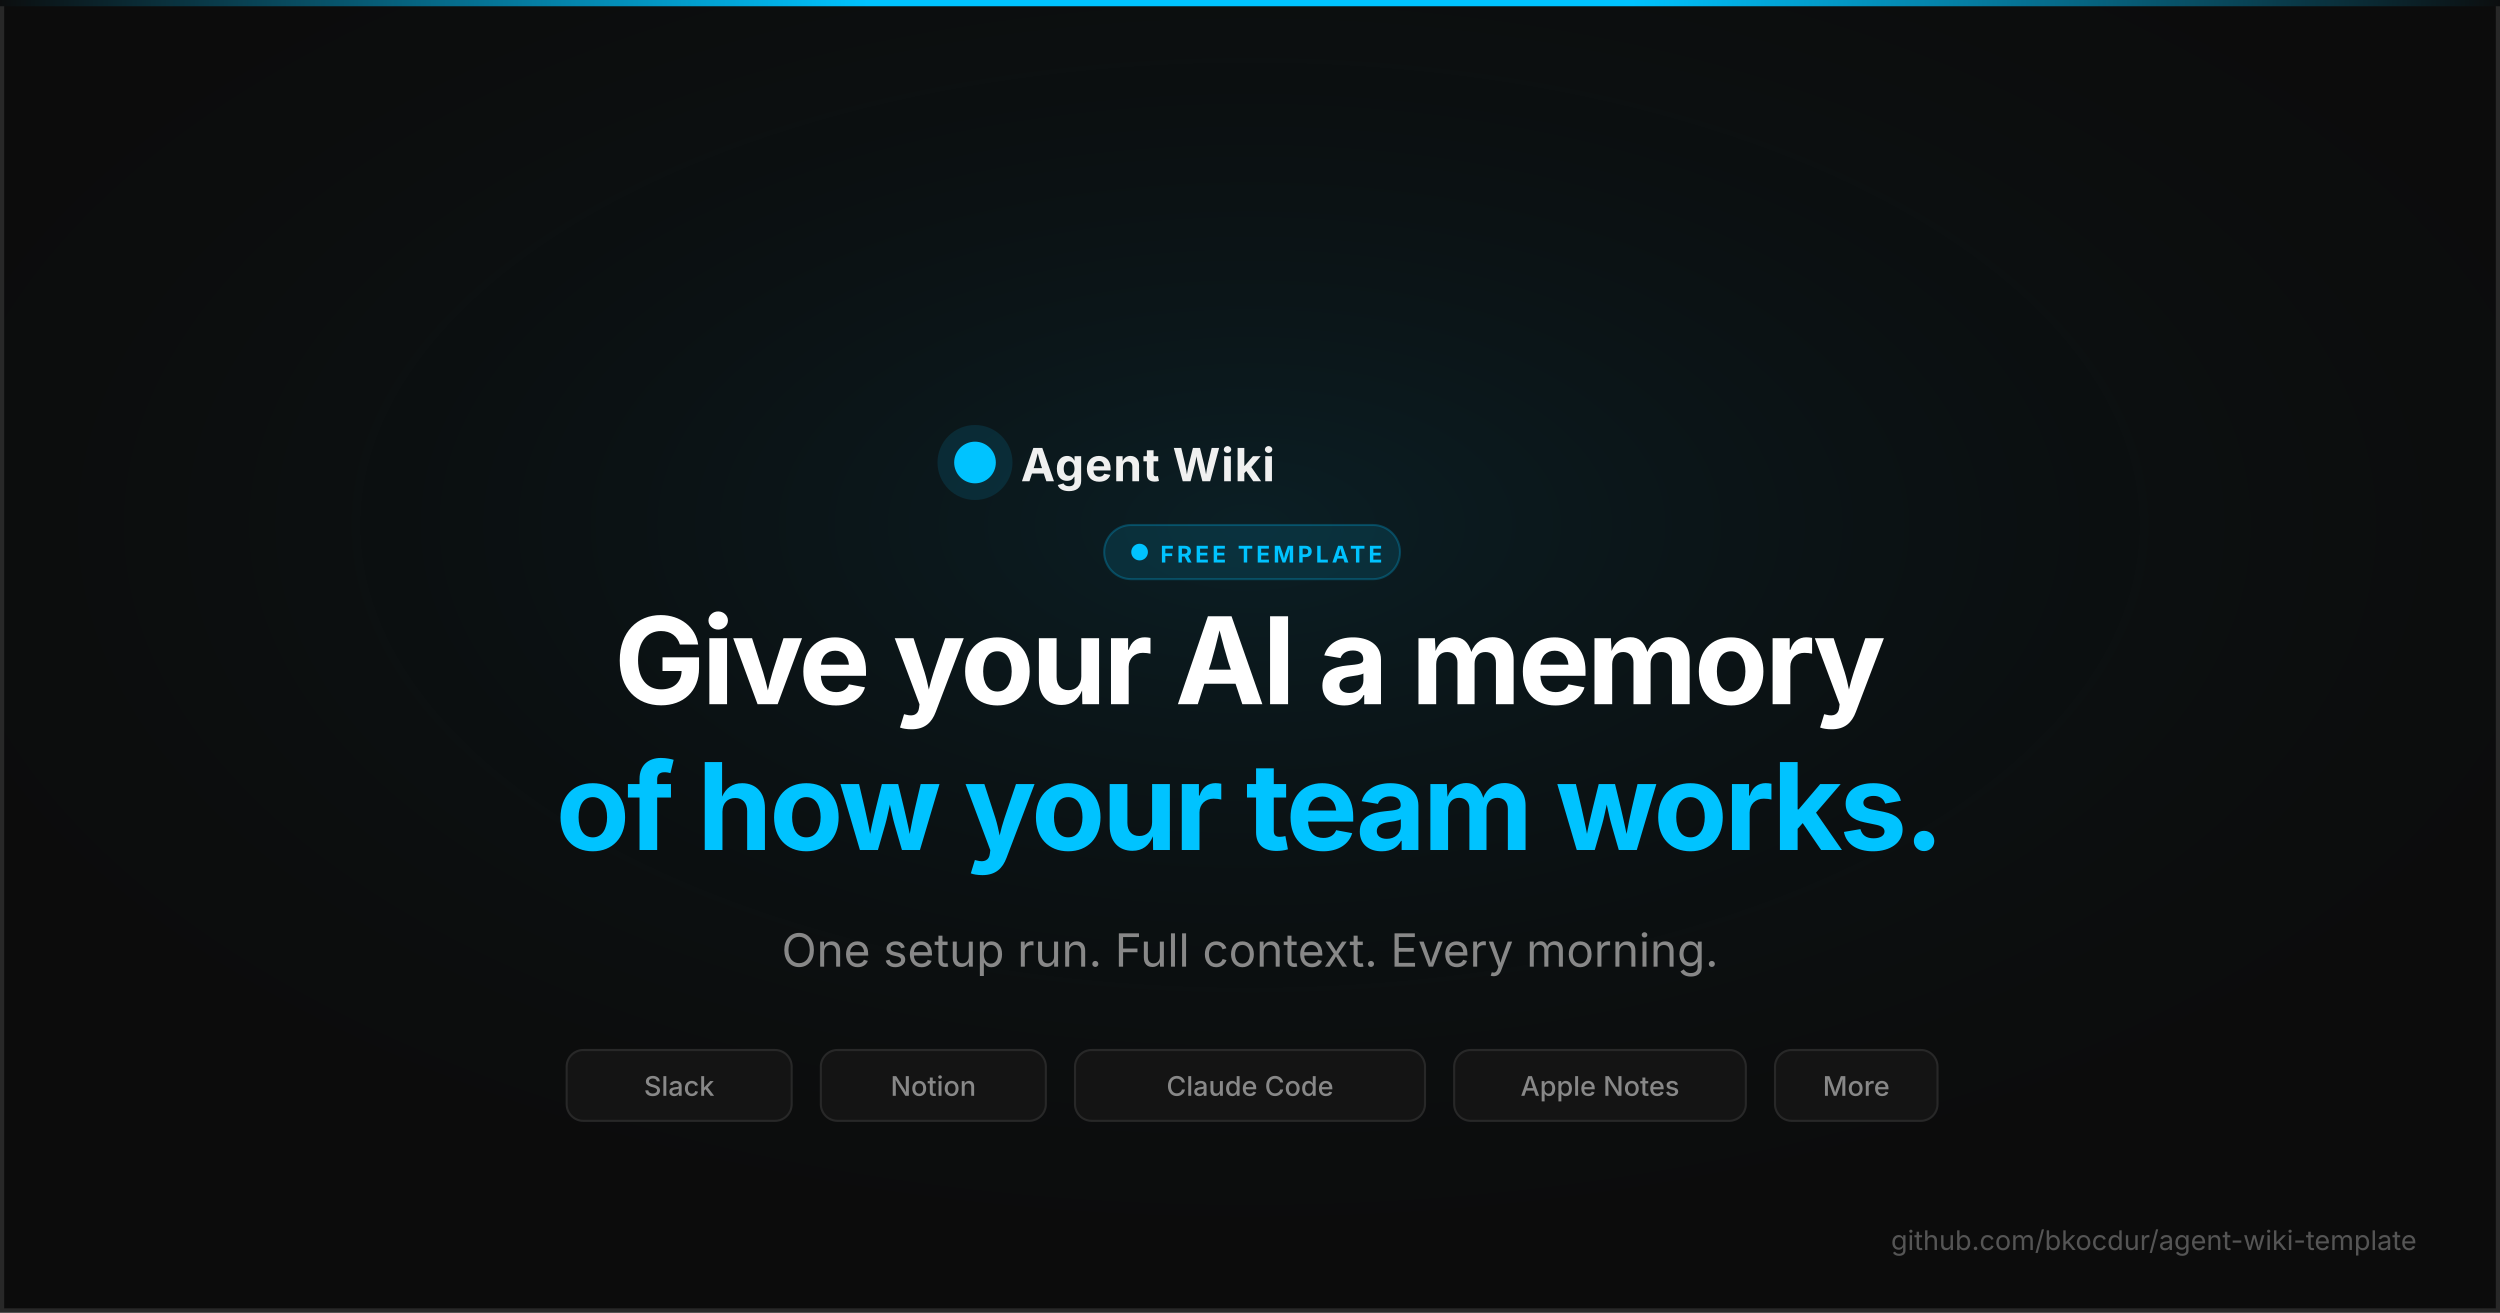
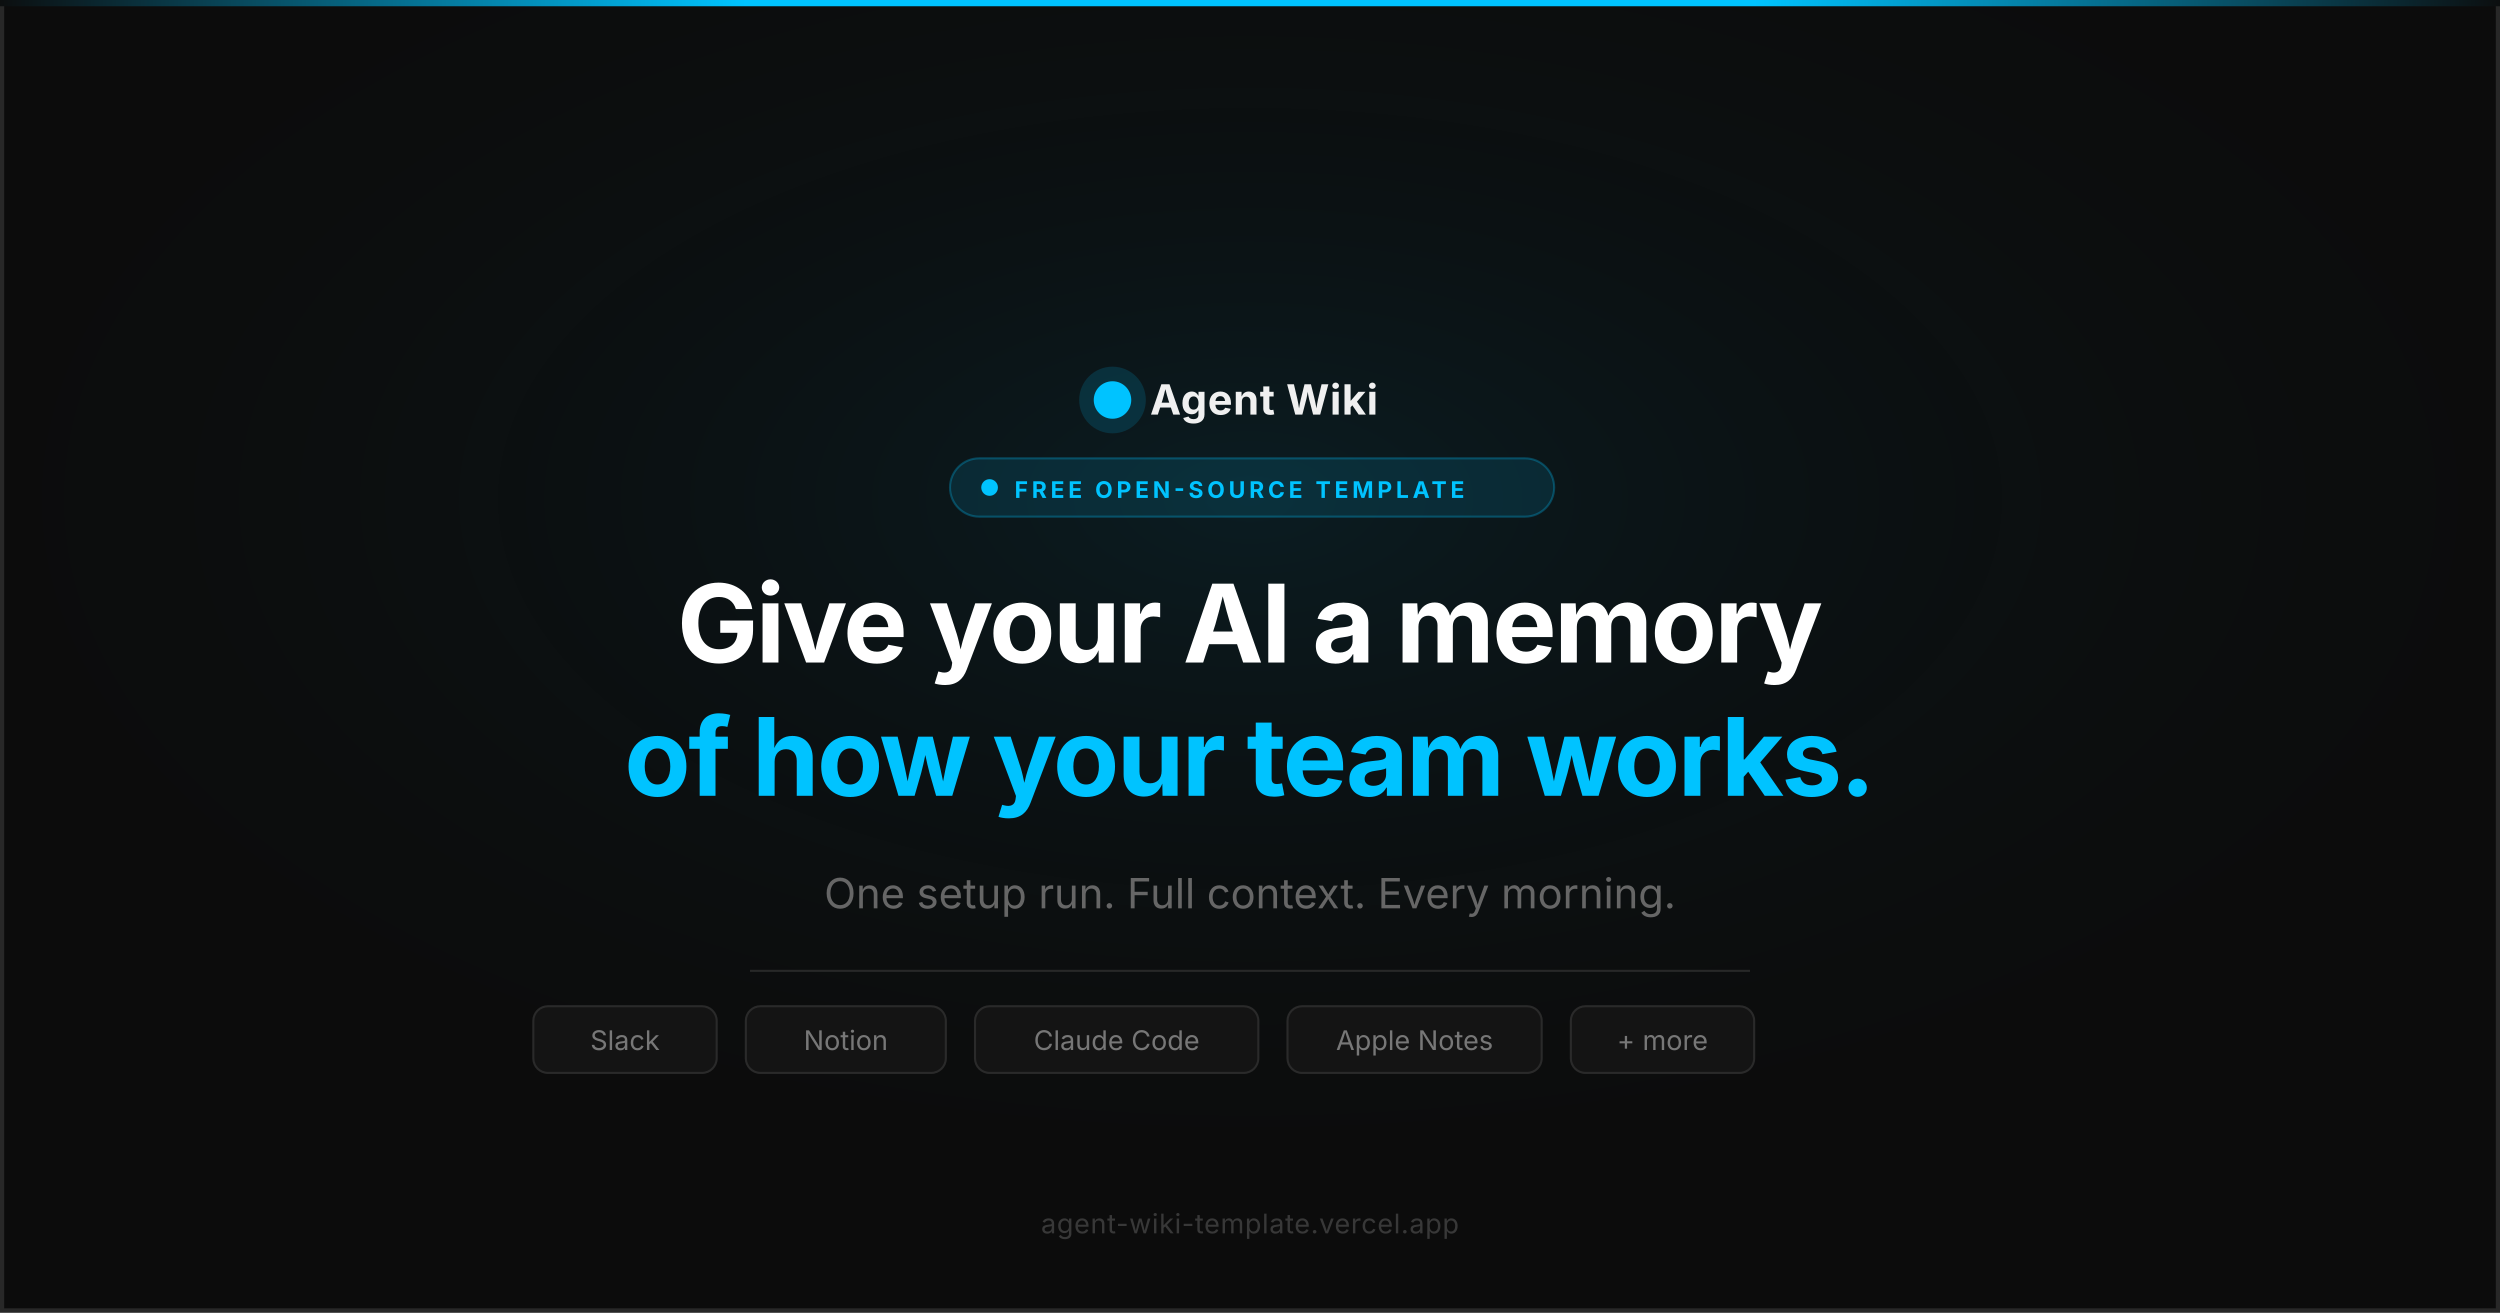
<svg xmlns="http://www.w3.org/2000/svg" viewBox="0 0 1200 630" width="1200" height="630">
  <defs>
-     <radialGradient id="glow" cx="50%" cy="40%" r="60%">
-       <stop offset="0%" stop-color="#00c3ff" stop-opacity="0.10" />
+     <radialGradient id="glow" cx="50%" cy="38%" r="55%">
+       <stop offset="0%" stop-color="#00c3ff" stop-opacity="0.09" />
      <stop offset="100%" stop-color="#0c0c0c" stop-opacity="0" />
    </radialGradient>
-     <radialGradient id="dotglow" cx="50%" cy="50%" r="50%">
-       <stop offset="0%" stop-color="#00c3ff" stop-opacity="0.5" />
-       <stop offset="100%" stop-color="#00c3ff" stop-opacity="0" />
-     </radialGradient>
+     <linearGradient id="topbar" x1="0%" y1="0%" x2="100%" y2="0%">
+       <stop offset="0%" stop-color="#0c0c0c" />
+       <stop offset="30%" stop-color="#00c3ff" />
+       <stop offset="70%" stop-color="#00c3ff" />
+       <stop offset="100%" stop-color="#0c0c0c" />
+     </linearGradient>
  </defs>
  <rect width="1200" height="630" fill="#0c0c0c" />
  <rect width="1200" height="630" fill="url(#glow)" />
-   <rect x="1" y="1" width="1198" height="628" rx="0" fill="none" stroke="#282828" stroke-width="2" />
-   <rect x="0" y="0" width="1200" height="3" fill="url(#topline)" />
-   <defs>
-     <linearGradient id="topline" x1="0%" y1="0%" x2="100%" y2="0%">
-       <stop offset="0%" stop-color="#0c0c0c" />
-       <stop offset="35%" stop-color="#00c3ff" />
-       <stop offset="65%" stop-color="#00c3ff" />
-       <stop offset="100%" stop-color="#0c0c0c" />
-     </linearGradient>
-   </defs>
-   <circle cx="468" cy="222" r="10" fill="#00c3ff" />
-   <circle cx="468" cy="222" r="18" fill="#00c3ff" opacity="0.12" />
-   <text x="490" y="231" font-family="-apple-system, BlinkMacSystemFont, 'Segoe UI', sans-serif" font-size="22" font-weight="700" fill="#f0f0f0" letter-spacing="0.5">Agent Wiki</text>
-   <rect x="530" y="252" width="142" height="26" rx="13" fill="rgba(0,195,255,0.12)" stroke="rgba(0,195,255,0.25)" stroke-width="1" />
-   <circle cx="547" cy="265" r="4" fill="#00c3ff" />
-   <text x="557" y="270" font-family="-apple-system, BlinkMacSystemFont, 'Segoe UI', sans-serif" font-size="11" font-weight="700" fill="#00c3ff" letter-spacing="1.5">FREE TEMPLATE</text>
-   <text x="600" y="338" font-family="-apple-system, BlinkMacSystemFont, 'Segoe UI', sans-serif" font-size="58" font-weight="700" fill="#ffffff" text-anchor="middle" letter-spacing="-1.5">Give your AI a memory</text>
-   <text x="600" y="408" font-family="-apple-system, BlinkMacSystemFont, 'Segoe UI', sans-serif" font-size="58" font-weight="700" fill="#00c3ff" text-anchor="middle" letter-spacing="-1.5">of how your team works.</text>
-   <text x="600" y="464" font-family="-apple-system, BlinkMacSystemFont, 'Segoe UI', sans-serif" font-size="22" fill="#888888" text-anchor="middle">One setup run. Full context. Every morning.</text>
-   <rect x="272" y="504" width="108" height="34" rx="8" fill="#141414" stroke="#282828" stroke-width="1" />
-   <text x="326" y="526" font-family="-apple-system, BlinkMacSystemFont, 'Segoe UI', sans-serif" font-size="13" font-weight="500" fill="#888" text-anchor="middle">Slack</text>
-   <rect x="394" y="504" width="108" height="34" rx="8" fill="#141414" stroke="#282828" stroke-width="1" />
-   <text x="448" y="526" font-family="-apple-system, BlinkMacSystemFont, 'Segoe UI', sans-serif" font-size="13" font-weight="500" fill="#888" text-anchor="middle">Notion</text>
-   <rect x="516" y="504" width="168" height="34" rx="8" fill="#141414" stroke="#282828" stroke-width="1" />
-   <text x="600" y="526" font-family="-apple-system, BlinkMacSystemFont, 'Segoe UI', sans-serif" font-size="13" font-weight="500" fill="#888" text-anchor="middle">Claude Code</text>
-   <rect x="698" y="504" width="140" height="34" rx="8" fill="#141414" stroke="#282828" stroke-width="1" />
-   <text x="768" y="526" font-family="-apple-system, BlinkMacSystemFont, 'Segoe UI', sans-serif" font-size="13" font-weight="500" fill="#888" text-anchor="middle">Apple Notes</text>
-   <rect x="852" y="504" width="78" height="34" rx="8" fill="#141414" stroke="#282828" stroke-width="1" />
-   <text x="891" y="526" font-family="-apple-system, BlinkMacSystemFont, 'Segoe UI', sans-serif" font-size="13" font-weight="500" fill="#888" text-anchor="middle">More</text>
-   <text x="1160" y="600" font-family="-apple-system, BlinkMacSystemFont, 'Segoe UI', sans-serif" font-size="13" fill="#555" text-anchor="end">github.com/bkocdur/agent-wiki-template</text>
+   <rect x="1" y="1" width="1198" height="628" fill="none" stroke="#282828" stroke-width="2" />
+   <rect x="0" y="0" width="1200" height="3" fill="url(#topbar)" />
+   <circle cx="534" cy="192" r="9" fill="#00c3ff" />
+   <circle cx="534" cy="192" r="16" fill="#00c3ff" opacity="0.15" />
+   <text x="552" y="199" font-family="-apple-system,BlinkMacSystemFont,'Segoe UI',sans-serif" font-size="20" font-weight="700" fill="#f0f0f0" letter-spacing="0.3">Agent Wiki</text>
+   <rect x="456" y="220" width="290" height="28" rx="14" fill="rgba(0,195,255,0.12)" stroke="rgba(0,195,255,0.28)" stroke-width="1" />
+   <circle cx="475" cy="234" r="4" fill="#00c3ff" />
+   <text x="487" y="239" font-family="-apple-system,BlinkMacSystemFont,'Segoe UI',sans-serif" font-size="11" font-weight="700" fill="#00c3ff" letter-spacing="1.8">FREE OPEN-SOURCE TEMPLATE</text>
+   <text x="600" y="318" font-family="-apple-system,BlinkMacSystemFont,'Segoe UI',sans-serif" font-size="52" font-weight="700" fill="#ffffff" text-anchor="middle" letter-spacing="-1.2">Give your AI a memory</text>
+   <text x="600" y="382" font-family="-apple-system,BlinkMacSystemFont,'Segoe UI',sans-serif" font-size="52" font-weight="700" fill="#00c3ff" text-anchor="middle" letter-spacing="-1.2">of how your team works.</text>
+   <text x="600" y="436" font-family="-apple-system,BlinkMacSystemFont,'Segoe UI',sans-serif" font-size="20" fill="#666666" text-anchor="middle">One setup run. Full context. Every morning.</text>
+   <line x1="360" y1="466" x2="840" y2="466" stroke="#282828" stroke-width="1" />
+   <rect x="256" y="483" width="88" height="32" rx="7" fill="#141414" stroke="#2a2a2a" stroke-width="1" />
+   <text x="300" y="504" font-family="-apple-system,BlinkMacSystemFont,'Segoe UI',sans-serif" font-size="13" fill="#777" text-anchor="middle">Slack</text>
+   <rect x="358" y="483" width="96" height="32" rx="7" fill="#141414" stroke="#2a2a2a" stroke-width="1" />
+   <text x="406" y="504" font-family="-apple-system,BlinkMacSystemFont,'Segoe UI',sans-serif" font-size="13" fill="#777" text-anchor="middle">Notion</text>
+   <rect x="468" y="483" width="136" height="32" rx="7" fill="#141414" stroke="#2a2a2a" stroke-width="1" />
+   <text x="536" y="504" font-family="-apple-system,BlinkMacSystemFont,'Segoe UI',sans-serif" font-size="13" fill="#777" text-anchor="middle">Claude Code</text>
+   <rect x="618" y="483" width="122" height="32" rx="7" fill="#141414" stroke="#2a2a2a" stroke-width="1" />
+   <text x="679" y="504" font-family="-apple-system,BlinkMacSystemFont,'Segoe UI',sans-serif" font-size="13" fill="#777" text-anchor="middle">Apple Notes</text>
+   <rect x="754" y="483" width="88" height="32" rx="7" fill="#141414" stroke="#2a2a2a" stroke-width="1" />
+   <text x="798" y="504" font-family="-apple-system,BlinkMacSystemFont,'Segoe UI',sans-serif" font-size="13" fill="#777" text-anchor="middle">+ more</text>
+   <text x="600" y="592" font-family="-apple-system,BlinkMacSystemFont,'Segoe UI',sans-serif" font-size="13" fill="#383838" text-anchor="middle" letter-spacing="0.3">agent-wiki-template.vercel.app</text>
</svg>
